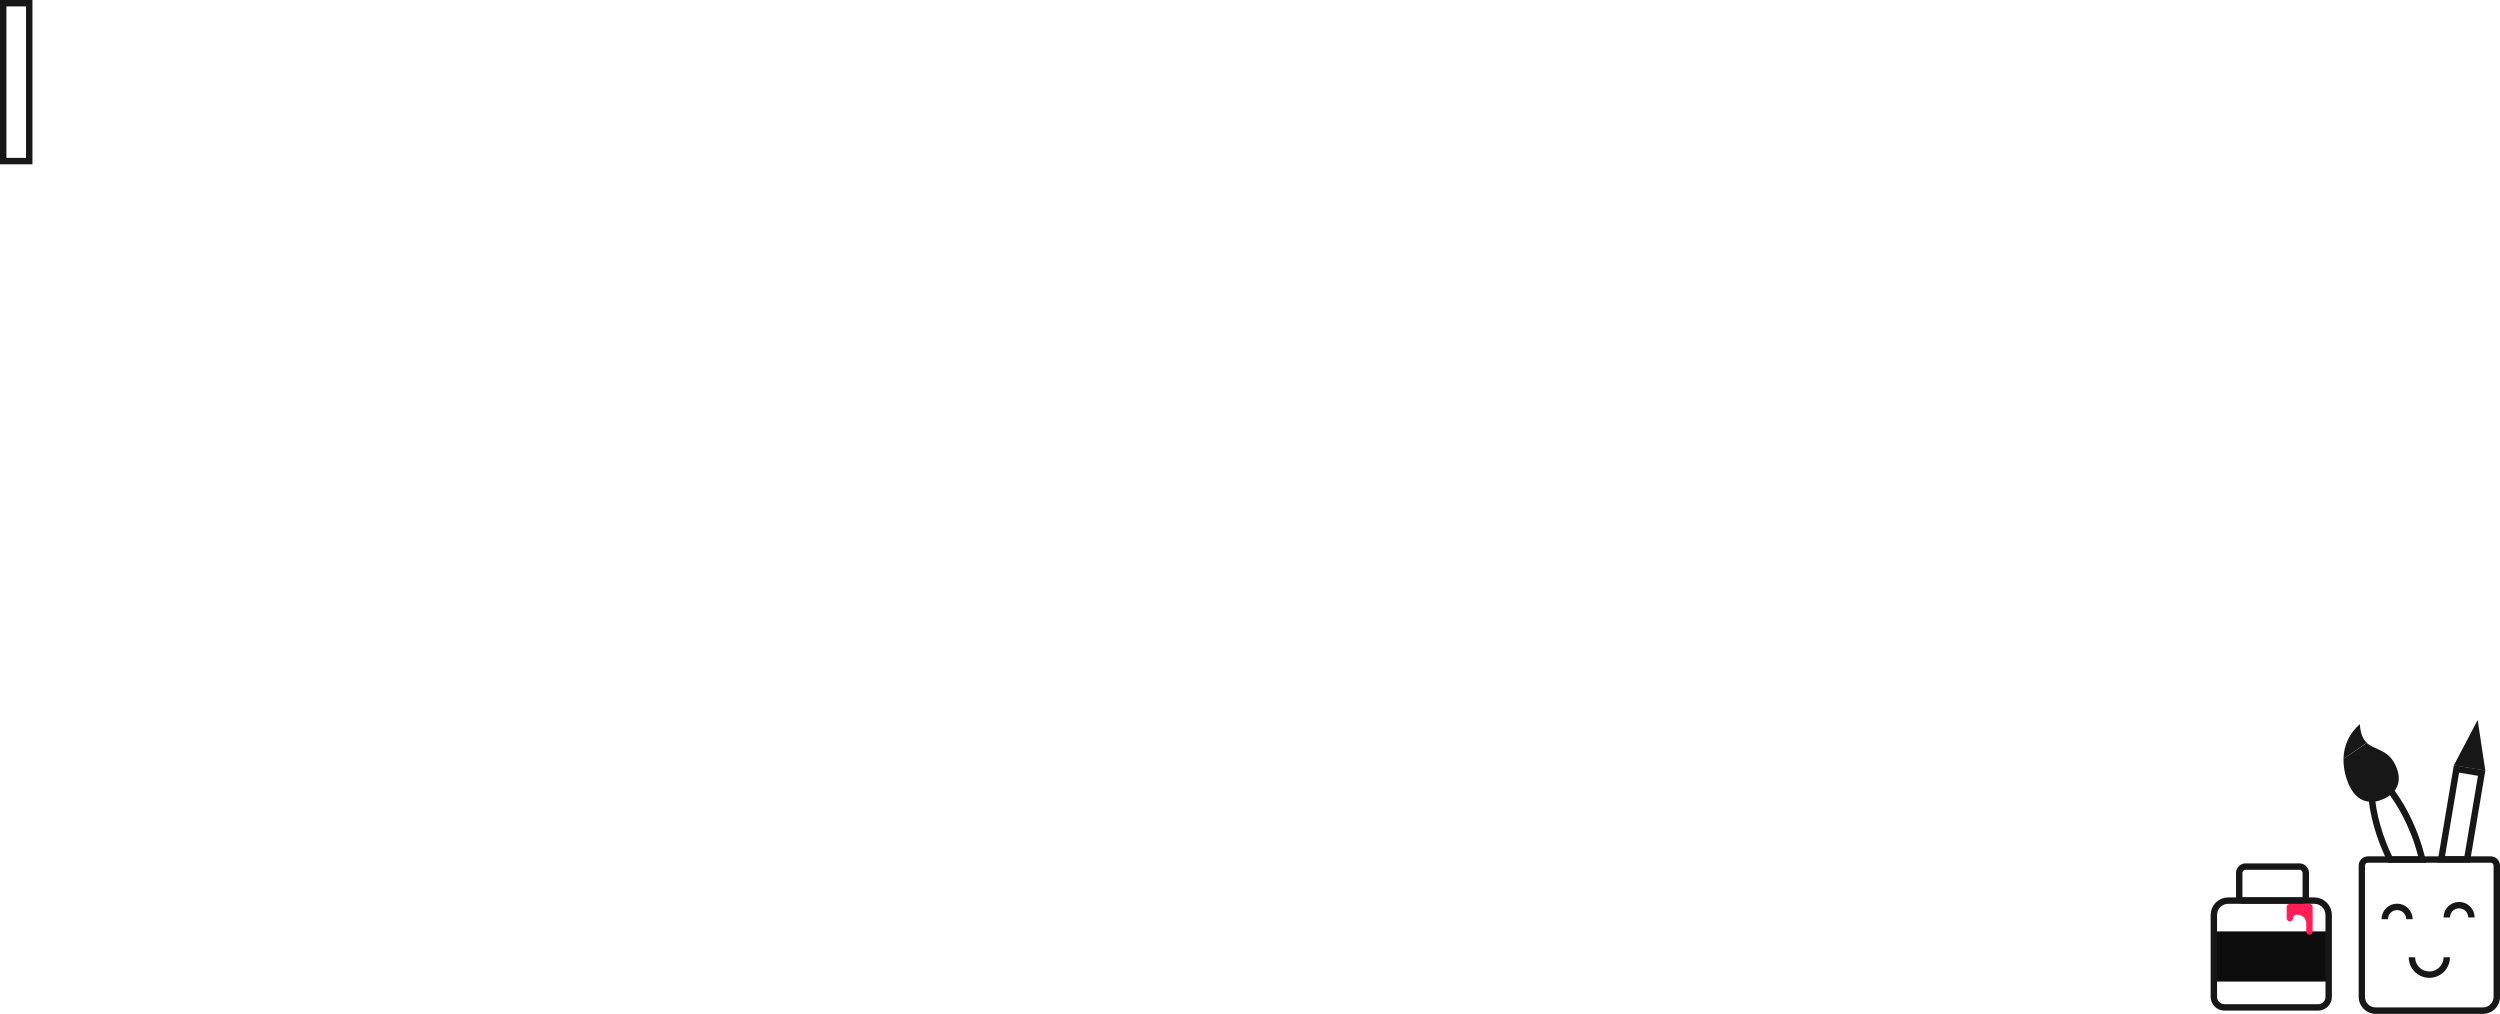
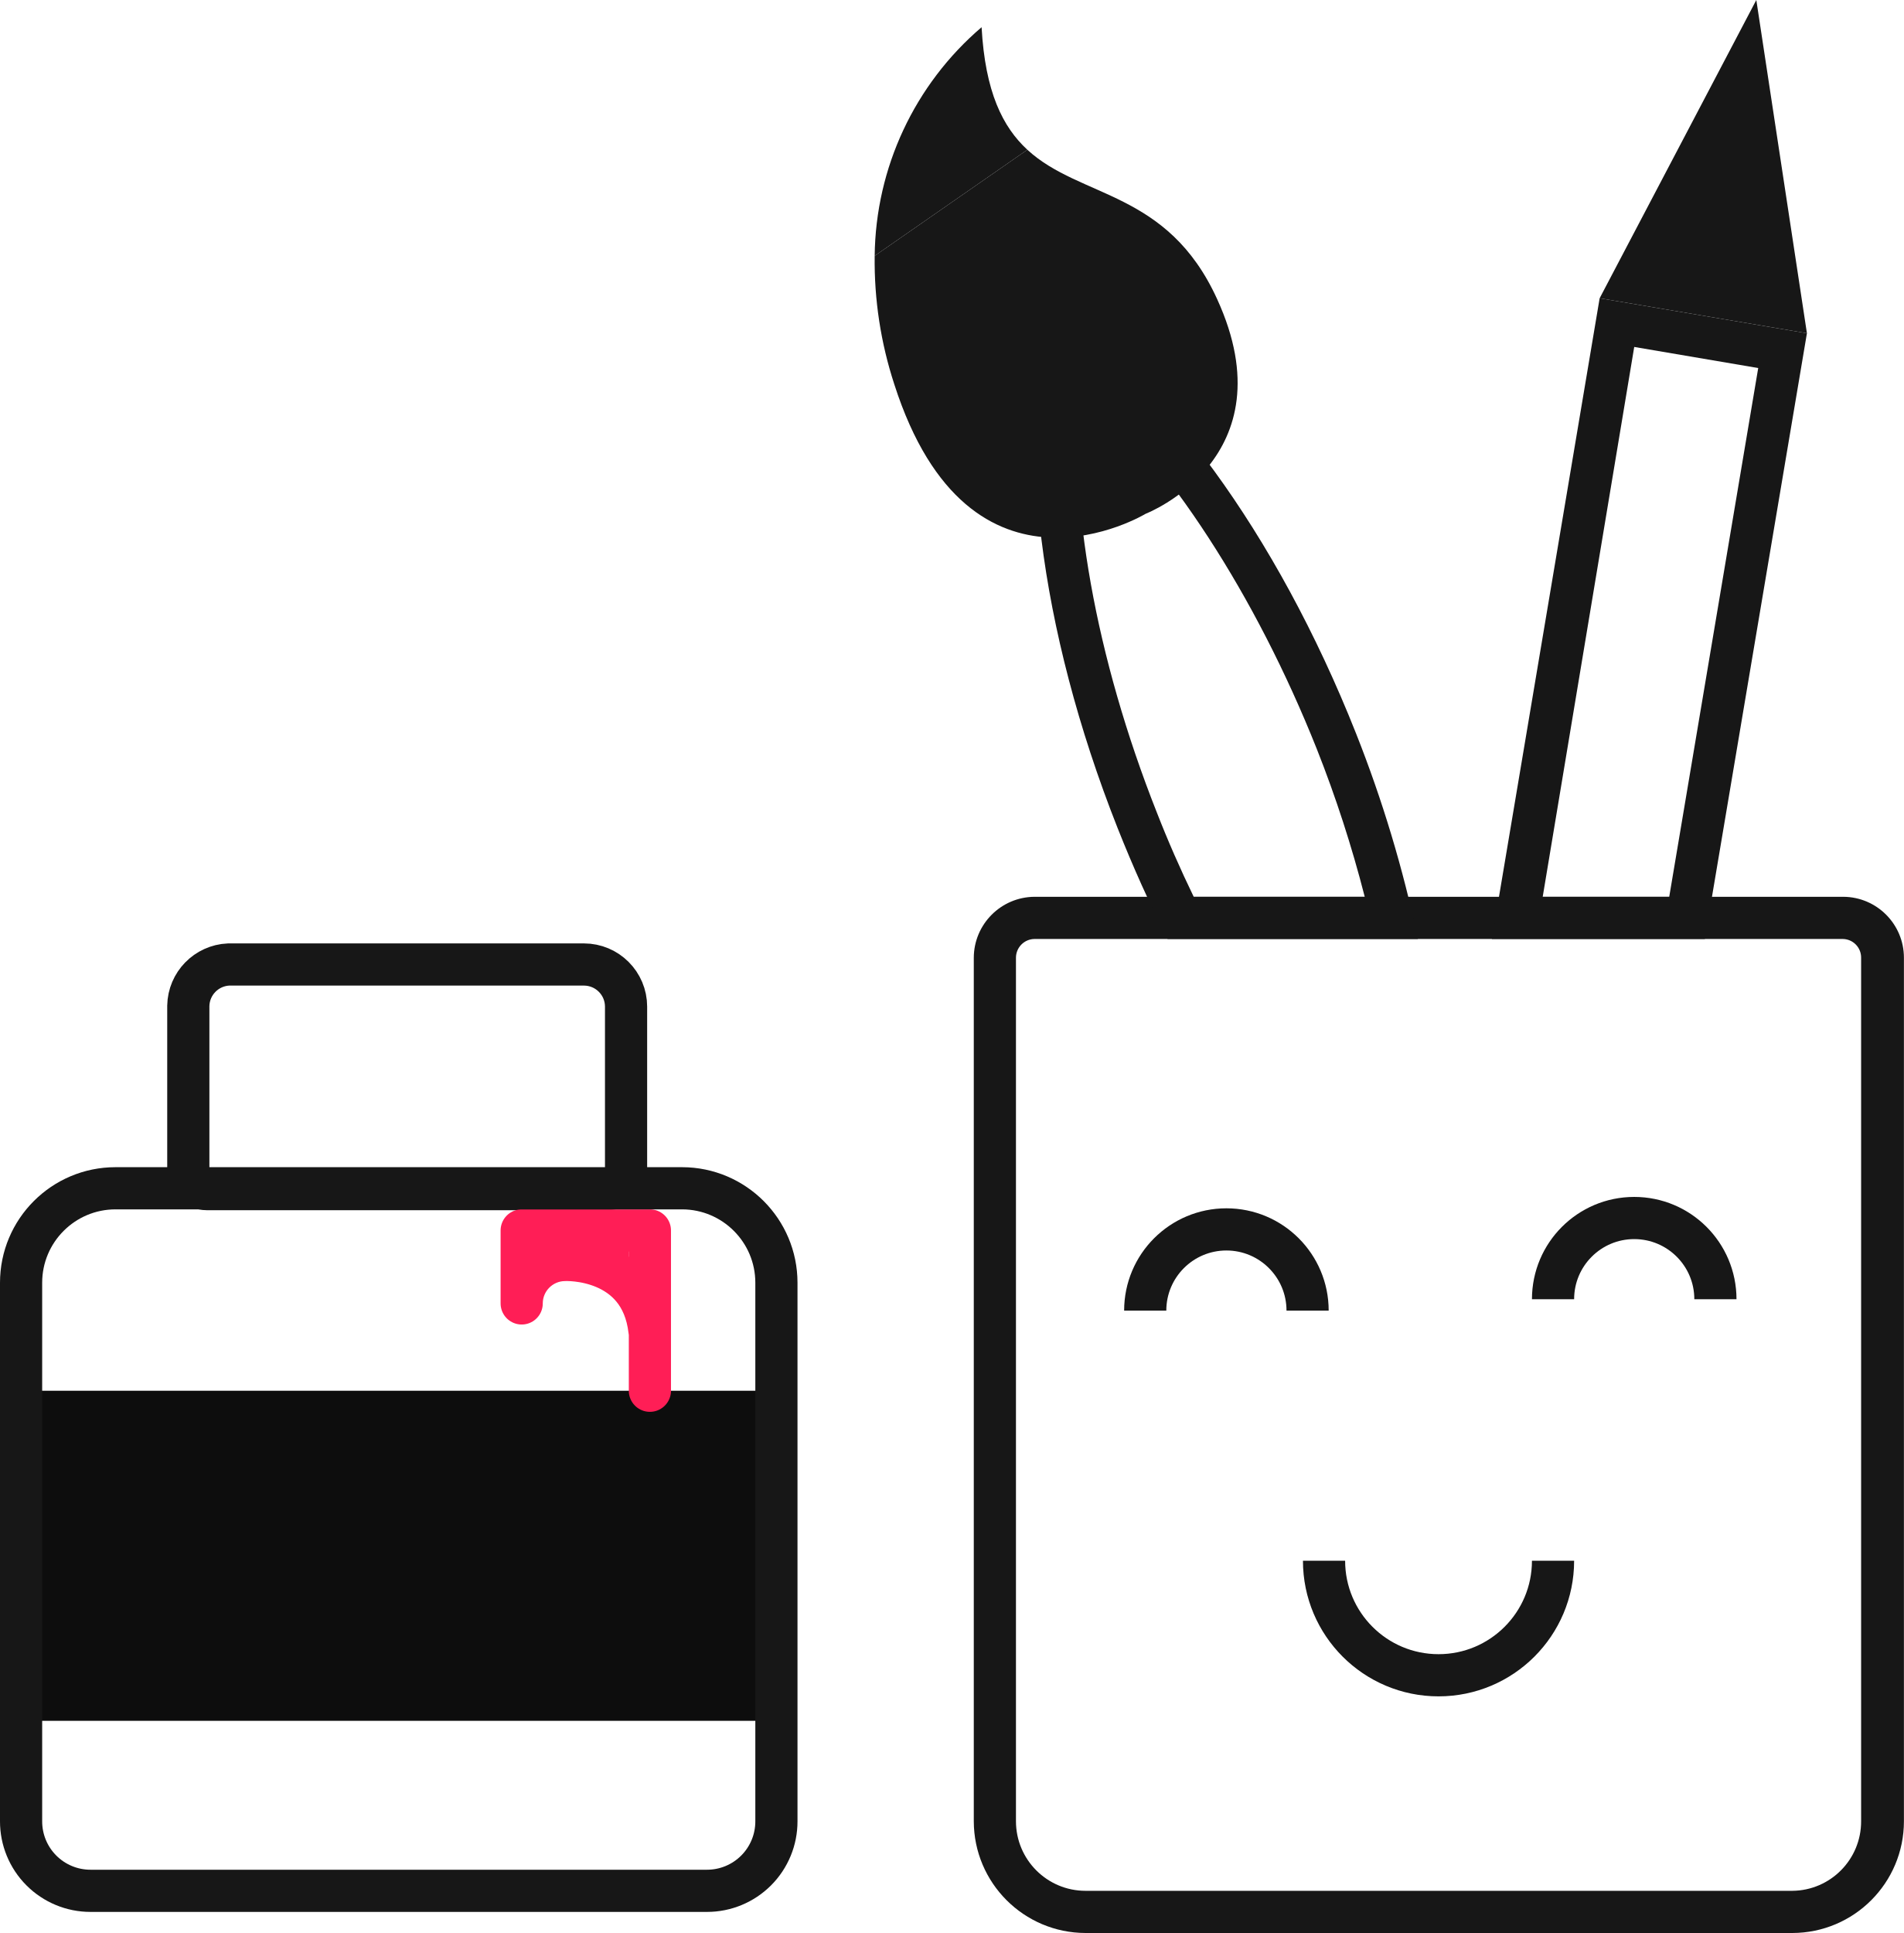
- <svg xmlns="http://www.w3.org/2000/svg" viewBox="0 0 779.82 316.24">
+ <svg xmlns="http://www.w3.org/2000/svg" viewBox="0 0 90.26 91.65">
  <defs>
-     <style>.cls-1,.cls-4{fill:none;stroke-width:2px;}.cls-1{stroke:#171717;stroke-miterlimit:10;}.cls-2{fill:#0d0d0d;}.cls-3{fill:#171717;}.cls-4{stroke:#ff1e56;stroke-linecap:round;stroke-linejoin:round;}.cls-5{fill:#ff1e56;}</style>
+     <style>.cls-1{fill:#0d0d0d;}.cls-2{fill:#171717;}.cls-3,.cls-4{fill:none;stroke-width:2px;}.cls-3{stroke:#171717;stroke-miterlimit:10;}.cls-4{stroke:#ff1e56;stroke-linecap:round;stroke-linejoin:round;}.cls-5{fill:#ff1e56;}</style>
  </defs>
  <g id="Layer_2" data-name="Layer 2">
-     <g id="Layer_1-2" data-name="Layer 1">
-       <rect class="cls-1" x="1" y="1" width="8.12" height="49.25" />
-     </g>
    <g id="Layer_4" data-name="Layer 4">
-       <rect class="cls-2" x="690.56" y="290.53" width="35.82" height="15.65" />
-       <path class="cls-3" d="M776.94,269.11a.88.88,0,0,1,.88.88v40.95a3.29,3.29,0,0,1-3.29,3.3H741a3.3,3.3,0,0,1-3.3-3.3V270a.89.89,0,0,1,.89-.88h38.31m0-2H738.63a2.9,2.9,0,0,0-2.89,2.88v40.95a5.31,5.31,0,0,0,5.3,5.3h33.49a5.3,5.3,0,0,0,5.29-5.3V270a2.89,2.89,0,0,0-2.88-2.88Z" />
-       <path class="cls-1" d="M700.4,270.31h16.84a2,2,0,0,1,2,2V280a.88.88,0,0,1-.88.88h-19a.88.88,0,0,1-.88-.88v-7.77A2,2,0,0,1,700.4,270.31Z" />
-       <path class="cls-3" d="M740.77,242.8c4.18,3.63,8.33,10,11.24,17.31a58.23,58.23,0,0,1,2.27,7h-8.11c-.63-1.3-1.22-2.64-1.75-4-2.91-7.35-4.22-14.8-3.65-20.31m-1.39-3.5c-1.61,5.79-.6,15,3.18,24.55.73,1.84,1.52,3.6,2.37,5.26H756.8a59.69,59.69,0,0,0-2.93-9.74c-3.78-9.54-9.35-17-14.49-20.07Z" />
-       <polygon class="cls-3" points="765.42 238.73 772.85 224.59 775.25 240.39 765.42 238.73" />
-       <path class="cls-3" d="M731,236.72a18.79,18.79,0,0,0,.93,6.09C735.53,254,743.89,249,743.89,249s6.84-2.64,3.39-10.18c-2.36-5.17-6.47-4.75-9-7.08" />
-       <path class="cls-3" d="M738.28,231.69c-1.17-1.08-2-2.74-2.17-5.81A14.46,14.46,0,0,0,731,236.72" />
-       <path class="cls-3" d="M767.06,241l5.88,1-4.22,25.08h-6.05L767.06,241m-1.64-2.31-5.11,30.38h10.11l4.83-28.72-9.83-1.66Z" />
-       <path class="cls-4" d="M720.38,290.53v-7.6H714.3v3.46a2.07,2.07,0,0,1,2.06-2.07s3.6-.16,4,3.36" />
-       <rect class="cls-5" x="718.71" y="283.58" width="0.68" height="0.68" />
-       <path class="cls-1" d="M723.09,314.24H693.86a3.3,3.3,0,0,1-3.3-3.3V285.41a4.48,4.48,0,0,1,4.48-4.48h26.87a4.48,4.48,0,0,1,4.47,4.48v25.53A3.29,3.29,0,0,1,723.09,314.24Z" />
-       <path class="cls-1" d="M763.21,298.59a5.43,5.43,0,0,1-10.86,0" />
-       <path class="cls-1" d="M743.87,286.73a3.85,3.85,0,0,1,7.7,0" />
-       <path class="cls-1" d="M763.21,286.19a3.85,3.85,0,1,1,7.7,0" />
+       <rect class="cls-1" x="1" y="65.94" width="35.82" height="15.65" />
+       <path class="cls-2" d="M87.38,44.52a.88.88,0,0,1,.88.89V86.35A3.29,3.29,0,0,1,85,89.65H51.48a3.3,3.3,0,0,1-3.3-3.3V45.41a.89.89,0,0,1,.88-.89H87.38m0-2H49.06a2.9,2.9,0,0,0-2.88,2.89V86.35a5.31,5.31,0,0,0,5.3,5.3H85a5.3,5.3,0,0,0,5.29-5.3V45.41a2.89,2.89,0,0,0-2.88-2.89Z" />
+       <path class="cls-3" d="M10.84,45.73H27.69a2,2,0,0,1,2,2v7.77a.88.88,0,0,1-.88.88h-19a.88.88,0,0,1-.88-.88V47.69A2,2,0,0,1,10.84,45.73Z" />
+       <path class="cls-2" d="M51.21,18.21c4.18,3.63,8.33,10,11.24,17.31a58.23,58.23,0,0,1,2.27,7H56.61c-.63-1.3-1.22-2.64-1.75-4-2.91-7.35-4.22-14.8-3.65-20.31m-1.39-3.5c-1.61,5.8-.6,15,3.18,24.55.73,1.84,1.52,3.6,2.37,5.26H67.24a59.69,59.69,0,0,0-2.93-9.74c-3.78-9.54-9.35-17-14.49-20.07Z" />
+       <polygon class="cls-2" points="75.86 14.14 83.29 0 85.69 15.8 75.86 14.14" />
+       <path class="cls-2" d="M41.48,12.13a18.79,18.79,0,0,0,.93,6.09C46,29.4,54.33,24.36,54.33,24.36s6.84-2.64,3.39-10.18c-2.36-5.17-6.47-4.75-9-7.08" />
+       <path class="cls-2" d="M48.72,7.1c-1.17-1.08-2-2.74-2.17-5.81a14.46,14.46,0,0,0-5.07,10.84" />
+       <path class="cls-2" d="M77.5,16.45l5.88,1L79.16,42.52h-6L77.5,16.45m-1.64-2.31L70.75,44.52h10.1L85.69,15.8l-9.83-1.66Z" />
+       <path class="cls-4" d="M30.82,65.94v-7.6H24.74V61.8a2.06,2.06,0,0,1,2.06-2.06s3.6-.17,4,3.35" />
+       <rect class="cls-5" x="29.15" y="59" width="0.68" height="0.68" />
+       <path class="cls-3" d="M33.53,89.65H4.29A3.29,3.29,0,0,1,1,86.35V60.82a4.48,4.48,0,0,1,4.48-4.48H32.35a4.48,4.48,0,0,1,4.47,4.48V86.35A3.29,3.29,0,0,1,33.53,89.65Z" />
+       <path class="cls-3" d="M73.65,74a5.43,5.43,0,0,1-10.86,0" />
+       <path class="cls-3" d="M54.31,62.14a3.85,3.85,0,0,1,7.7,0" />
+       <path class="cls-3" d="M73.65,61.6a3.85,3.85,0,0,1,7.7,0" />
    </g>
  </g>
</svg>
